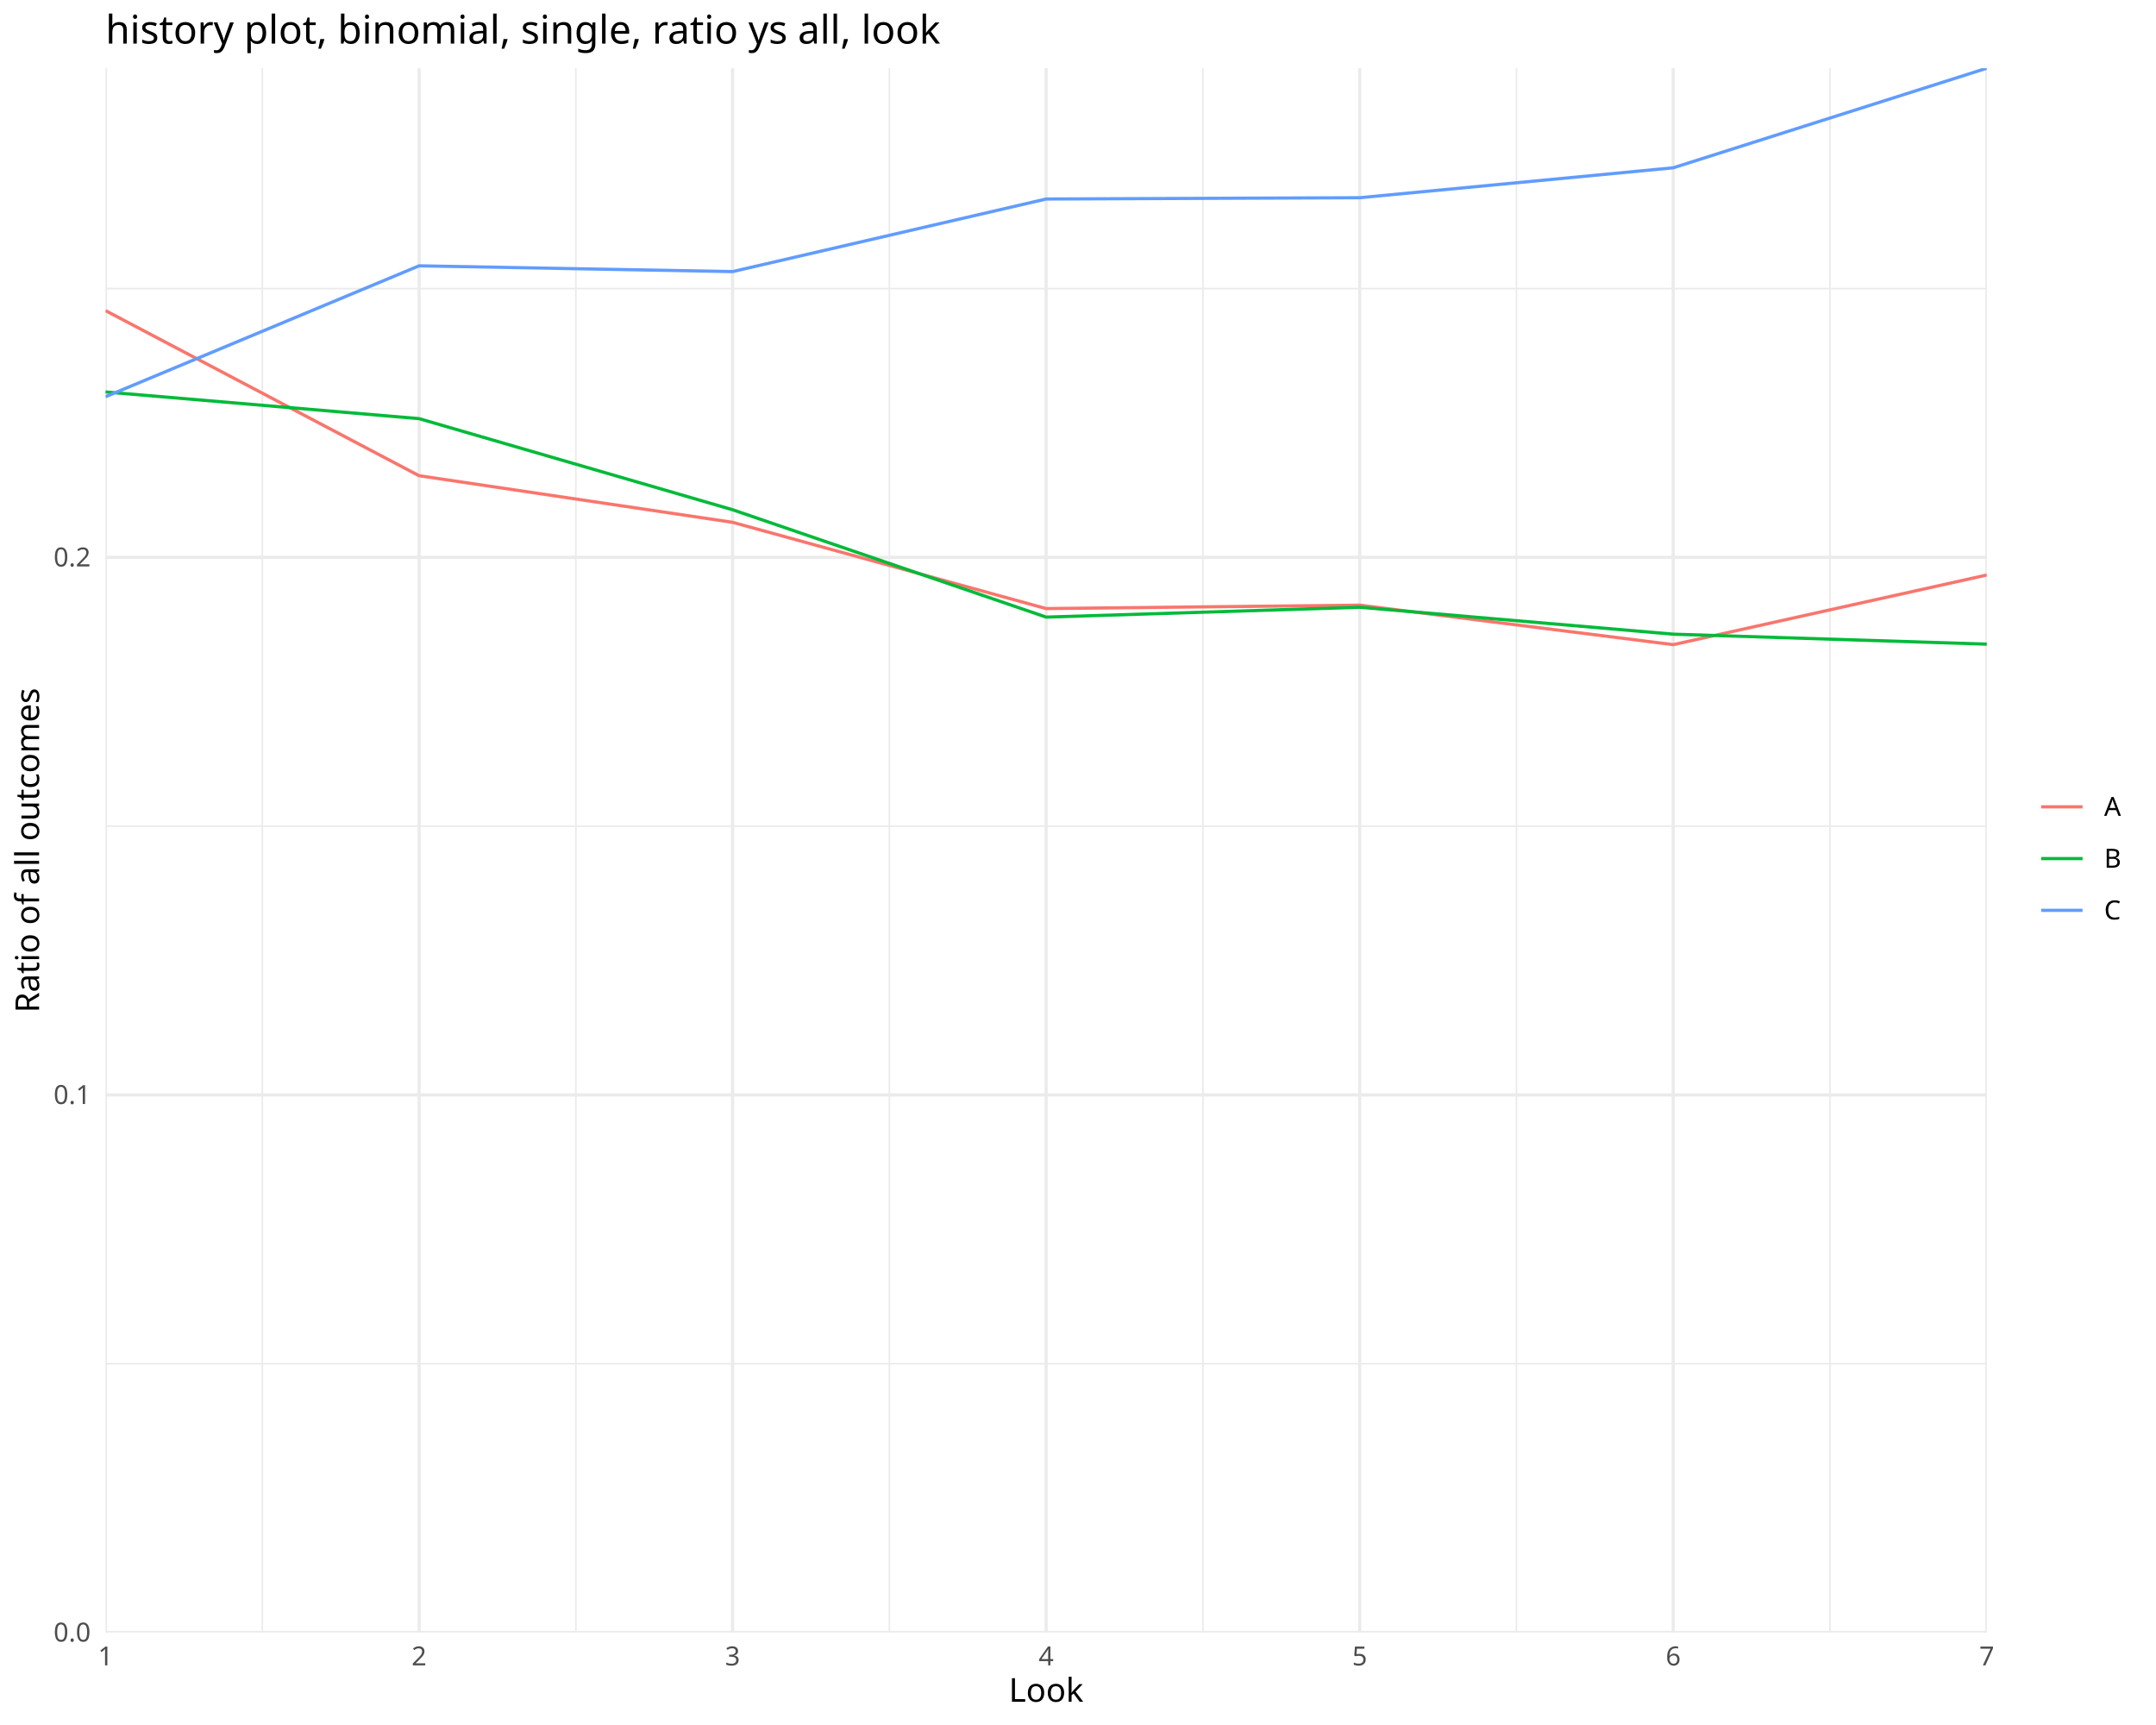
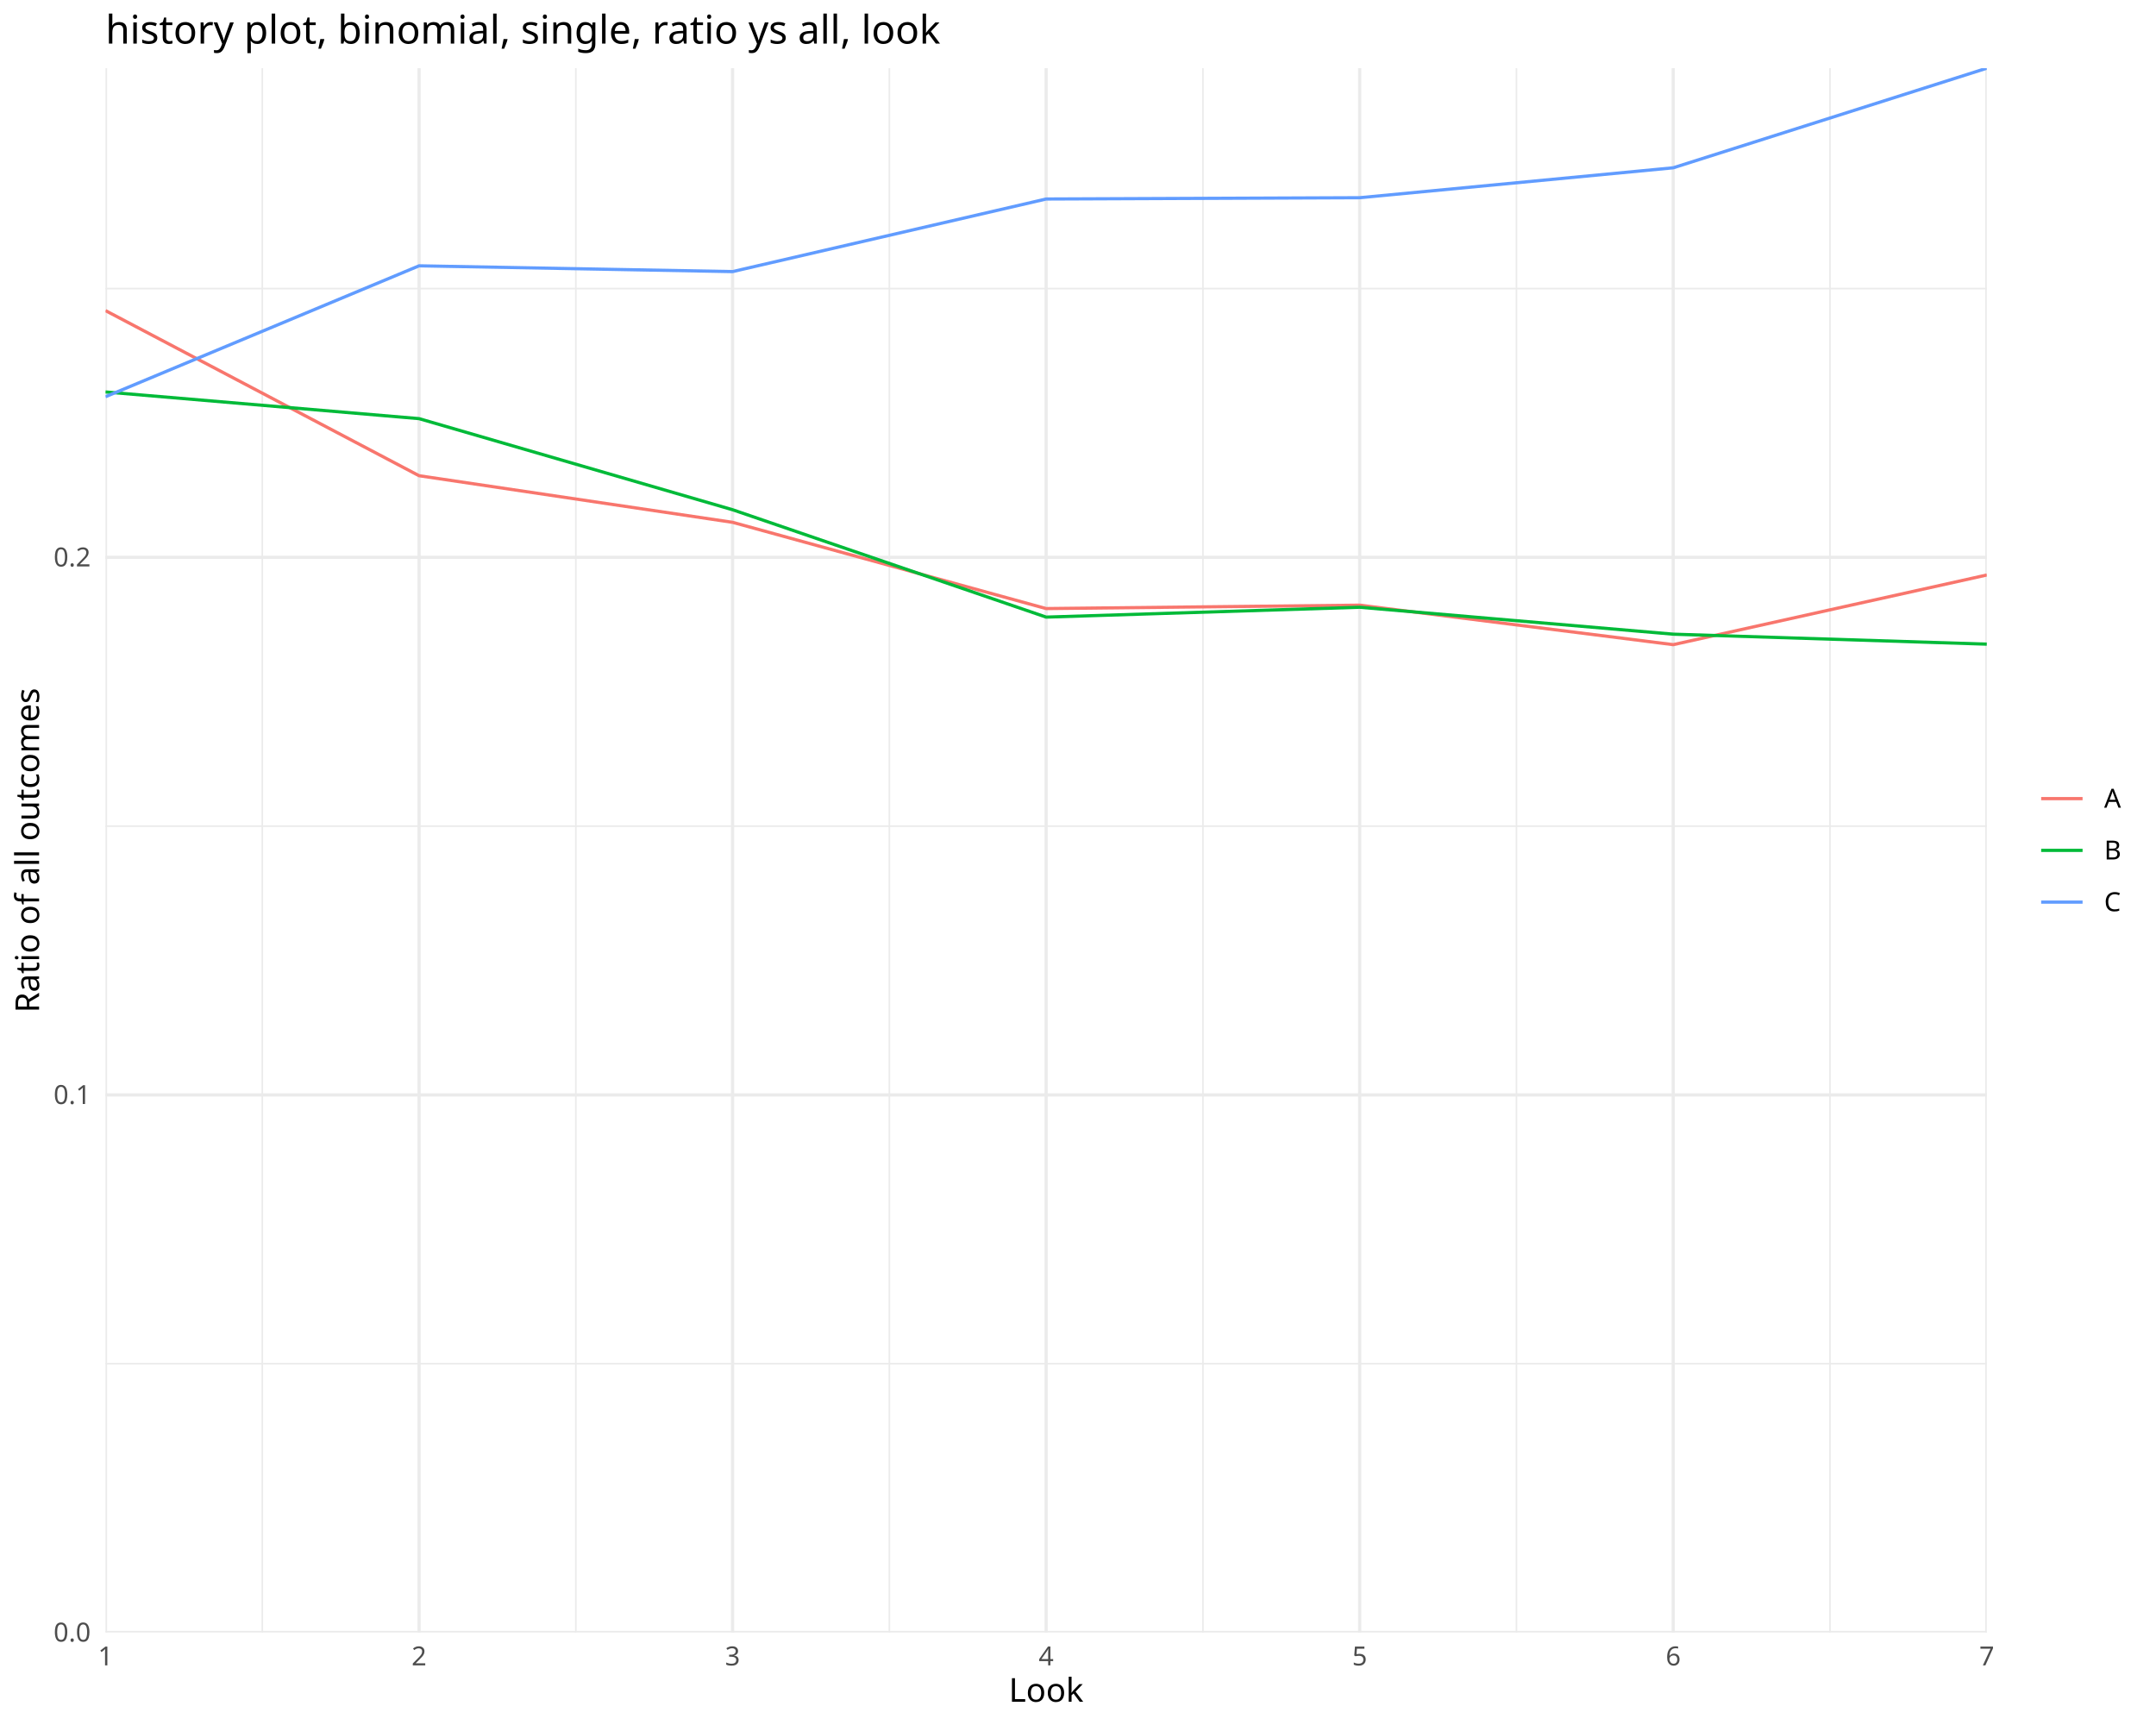
<svg xmlns="http://www.w3.org/2000/svg" class="svglite" data-engine-version="2.0" width="720.00pt" height="576.00pt" viewBox="0 0 720.00 576.00">
  <defs>
    <style type="text/css">
    .svglite line, .svglite polyline, .svglite polygon, .svglite path, .svglite rect, .svglite circle {
      fill: none;
      stroke: #000000;
      stroke-linecap: round;
      stroke-linejoin: round;
      stroke-miterlimit: 10.00;
    }
  </style>
  </defs>
  <rect width="100%" height="100%" style="stroke: none; fill: #FFFFFF;" />
  <defs>
    <clipPath id="cpMC4wMHw3MjAuMDB8MC4wMHw1NzYuMDA=">
      <rect x="0.00" y="0.00" width="720.00" height="576.00" />
    </clipPath>
  </defs>
  <g clip-path="url(#cpMC4wMHw3MjAuMDB8MC4wMHw1NzYuMDA=)">
</g>
  <defs>
    <clipPath id="cpMzUuMjR8NjYzLjQ5fDIyLjc4fDU0NS4xMQ==">
      <rect x="35.24" y="22.78" width="628.25" height="522.33" />
    </clipPath>
  </defs>
  <g clip-path="url(#cpMzUuMjR8NjYzLjQ5fDIyLjc4fDU0NS4xMQ==)">
    <polyline points="35.24,455.36 663.49,455.36 " style="stroke-width: 0.53; stroke: #EBEBEB; stroke-linecap: butt;" />
    <polyline points="35.24,275.86 663.49,275.86 " style="stroke-width: 0.53; stroke: #EBEBEB; stroke-linecap: butt;" />
    <polyline points="35.24,96.37 663.49,96.37 " style="stroke-width: 0.53; stroke: #EBEBEB; stroke-linecap: butt;" />
    <polyline points="87.59,545.11 87.59,22.78 " style="stroke-width: 0.53; stroke: #EBEBEB; stroke-linecap: butt;" />
    <polyline points="192.30,545.11 192.30,22.78 " style="stroke-width: 0.53; stroke: #EBEBEB; stroke-linecap: butt;" />
    <polyline points="297.01,545.11 297.01,22.78 " style="stroke-width: 0.53; stroke: #EBEBEB; stroke-linecap: butt;" />
    <polyline points="401.72,545.11 401.72,22.78 " style="stroke-width: 0.53; stroke: #EBEBEB; stroke-linecap: butt;" />
    <polyline points="506.42,545.11 506.42,22.78 " style="stroke-width: 0.53; stroke: #EBEBEB; stroke-linecap: butt;" />
    <polyline points="611.13,545.11 611.13,22.78 " style="stroke-width: 0.53; stroke: #EBEBEB; stroke-linecap: butt;" />
    <polyline points="35.24,545.11 663.49,545.11 " style="stroke-width: 1.07; stroke: #EBEBEB; stroke-linecap: butt;" />
    <polyline points="35.24,365.61 663.49,365.61 " style="stroke-width: 1.07; stroke: #EBEBEB; stroke-linecap: butt;" />
    <polyline points="35.24,186.11 663.49,186.11 " style="stroke-width: 1.07; stroke: #EBEBEB; stroke-linecap: butt;" />
    <polyline points="35.24,545.11 35.24,22.78 " style="stroke-width: 1.07; stroke: #EBEBEB; stroke-linecap: butt;" />
    <polyline points="139.95,545.11 139.95,22.78 " style="stroke-width: 1.07; stroke: #EBEBEB; stroke-linecap: butt;" />
    <polyline points="244.65,545.11 244.65,22.78 " style="stroke-width: 1.07; stroke: #EBEBEB; stroke-linecap: butt;" />
    <polyline points="349.36,545.11 349.36,22.78 " style="stroke-width: 1.07; stroke: #EBEBEB; stroke-linecap: butt;" />
    <polyline points="454.07,545.11 454.07,22.78 " style="stroke-width: 1.07; stroke: #EBEBEB; stroke-linecap: butt;" />
    <polyline points="558.78,545.11 558.78,22.78 " style="stroke-width: 1.07; stroke: #EBEBEB; stroke-linecap: butt;" />
    <polyline points="663.49,545.11 663.49,22.78 " style="stroke-width: 1.07; stroke: #EBEBEB; stroke-linecap: butt;" />
    <polyline points="35.24,103.72 139.95,158.85 244.65,174.41 349.36,203.21 454.07,202.07 558.78,215.26 663.49,192.00 " style="stroke-width: 1.07; stroke: #F8766D; stroke-linecap: butt;" />
    <polyline points="35.24,130.88 139.95,139.79 244.65,170.21 349.36,206.06 454.07,202.77 558.78,211.76 663.49,215.09 " style="stroke-width: 1.07; stroke: #00BA38; stroke-linecap: butt;" />
    <polyline points="35.24,132.47 139.95,88.76 244.65,90.69 349.36,66.45 454.07,66.02 558.78,56.03 663.49,22.78 " style="stroke-width: 1.07; stroke: #619CFF; stroke-linecap: butt;" />
  </g>
  <g clip-path="url(#cpMC4wMHw3MjAuMDB8MC4wMHw1NzYuMDA=)">
    <text x="30.31" y="548.14" text-anchor="end" style="font-size: 8.80px; fill: #4D4D4D; font-family: sans;" textLength="12.23px" lengthAdjust="spacingAndGlyphs">0.0</text>
    <text x="30.31" y="368.64" text-anchor="end" style="font-size: 8.80px; fill: #4D4D4D; font-family: sans;" textLength="12.23px" lengthAdjust="spacingAndGlyphs">0.1</text>
    <text x="30.31" y="189.14" text-anchor="end" style="font-size: 8.80px; fill: #4D4D4D; font-family: sans;" textLength="12.23px" lengthAdjust="spacingAndGlyphs">0.2</text>
    <text x="35.24" y="556.10" text-anchor="middle" style="font-size: 8.80px; fill: #4D4D4D; font-family: sans;" textLength="4.89px" lengthAdjust="spacingAndGlyphs">1</text>
    <text x="139.95" y="556.10" text-anchor="middle" style="font-size: 8.80px; fill: #4D4D4D; font-family: sans;" textLength="4.89px" lengthAdjust="spacingAndGlyphs">2</text>
    <text x="244.65" y="556.10" text-anchor="middle" style="font-size: 8.80px; fill: #4D4D4D; font-family: sans;" textLength="4.89px" lengthAdjust="spacingAndGlyphs">3</text>
    <text x="349.36" y="556.10" text-anchor="middle" style="font-size: 8.80px; fill: #4D4D4D; font-family: sans;" textLength="4.89px" lengthAdjust="spacingAndGlyphs">4</text>
    <text x="454.07" y="556.10" text-anchor="middle" style="font-size: 8.80px; fill: #4D4D4D; font-family: sans;" textLength="4.89px" lengthAdjust="spacingAndGlyphs">5</text>
    <text x="558.78" y="556.10" text-anchor="middle" style="font-size: 8.80px; fill: #4D4D4D; font-family: sans;" textLength="4.89px" lengthAdjust="spacingAndGlyphs">6</text>
    <text x="663.49" y="556.10" text-anchor="middle" style="font-size: 8.80px; fill: #4D4D4D; font-family: sans;" textLength="4.89px" lengthAdjust="spacingAndGlyphs">7</text>
    <text x="349.36" y="568.24" text-anchor="middle" style="font-size: 11.00px; font-family: sans;" textLength="23.86px" lengthAdjust="spacingAndGlyphs">Look</text>
    <text transform="translate(13.05,283.95) rotate(-90)" text-anchor="middle" style="font-size: 11.00px; font-family: sans;" textLength="102.73px" lengthAdjust="spacingAndGlyphs">Ratio of all outcomes</text>
-     <line x1="681.65" y1="269.41" x2="695.48" y2="269.41" style="stroke-width: 1.07; stroke: #F8766D; stroke-linecap: butt;" />
-     <line x1="681.65" y1="286.69" x2="695.48" y2="286.69" style="stroke-width: 1.07; stroke: #00BA38; stroke-linecap: butt;" />
-     <line x1="681.65" y1="303.97" x2="695.48" y2="303.97" style="stroke-width: 1.07; stroke: #619CFF; stroke-linecap: butt;" />
-     <text x="702.68" y="272.44" style="font-size: 8.80px; font-family: sans;" textLength="5.87px" lengthAdjust="spacingAndGlyphs">A</text>
-     <text x="702.68" y="289.72" style="font-size: 8.80px; font-family: sans;" textLength="5.87px" lengthAdjust="spacingAndGlyphs">B</text>
-     <text x="702.68" y="307.00" style="font-size: 8.80px; font-family: sans;" textLength="6.36px" lengthAdjust="spacingAndGlyphs">C</text>
+     <line x1="681.65" y1="266.67" x2="695.48" y2="266.67" style="stroke-width: 1.07; stroke: #F8766D; stroke-linecap: butt;" />
+     <line x1="681.65" y1="283.95" x2="695.48" y2="283.95" style="stroke-width: 1.07; stroke: #00BA38; stroke-linecap: butt;" />
+     <line x1="681.65" y1="301.23" x2="695.48" y2="301.23" style="stroke-width: 1.07; stroke: #619CFF; stroke-linecap: butt;" />
+     <text x="702.68" y="269.70" style="font-size: 8.80px; font-family: sans;" textLength="5.87px" lengthAdjust="spacingAndGlyphs">A</text>
+     <text x="702.68" y="286.98" style="font-size: 8.80px; font-family: sans;" textLength="5.87px" lengthAdjust="spacingAndGlyphs">B</text>
+     <text x="702.68" y="304.26" style="font-size: 8.80px; font-family: sans;" textLength="6.36px" lengthAdjust="spacingAndGlyphs">C</text>
    <text x="35.24" y="14.56" style="font-size: 13.20px; font-family: sans;" textLength="260.47px" lengthAdjust="spacingAndGlyphs">history plot, binomial, single, ratio ys all, look</text>
  </g>
</svg>
